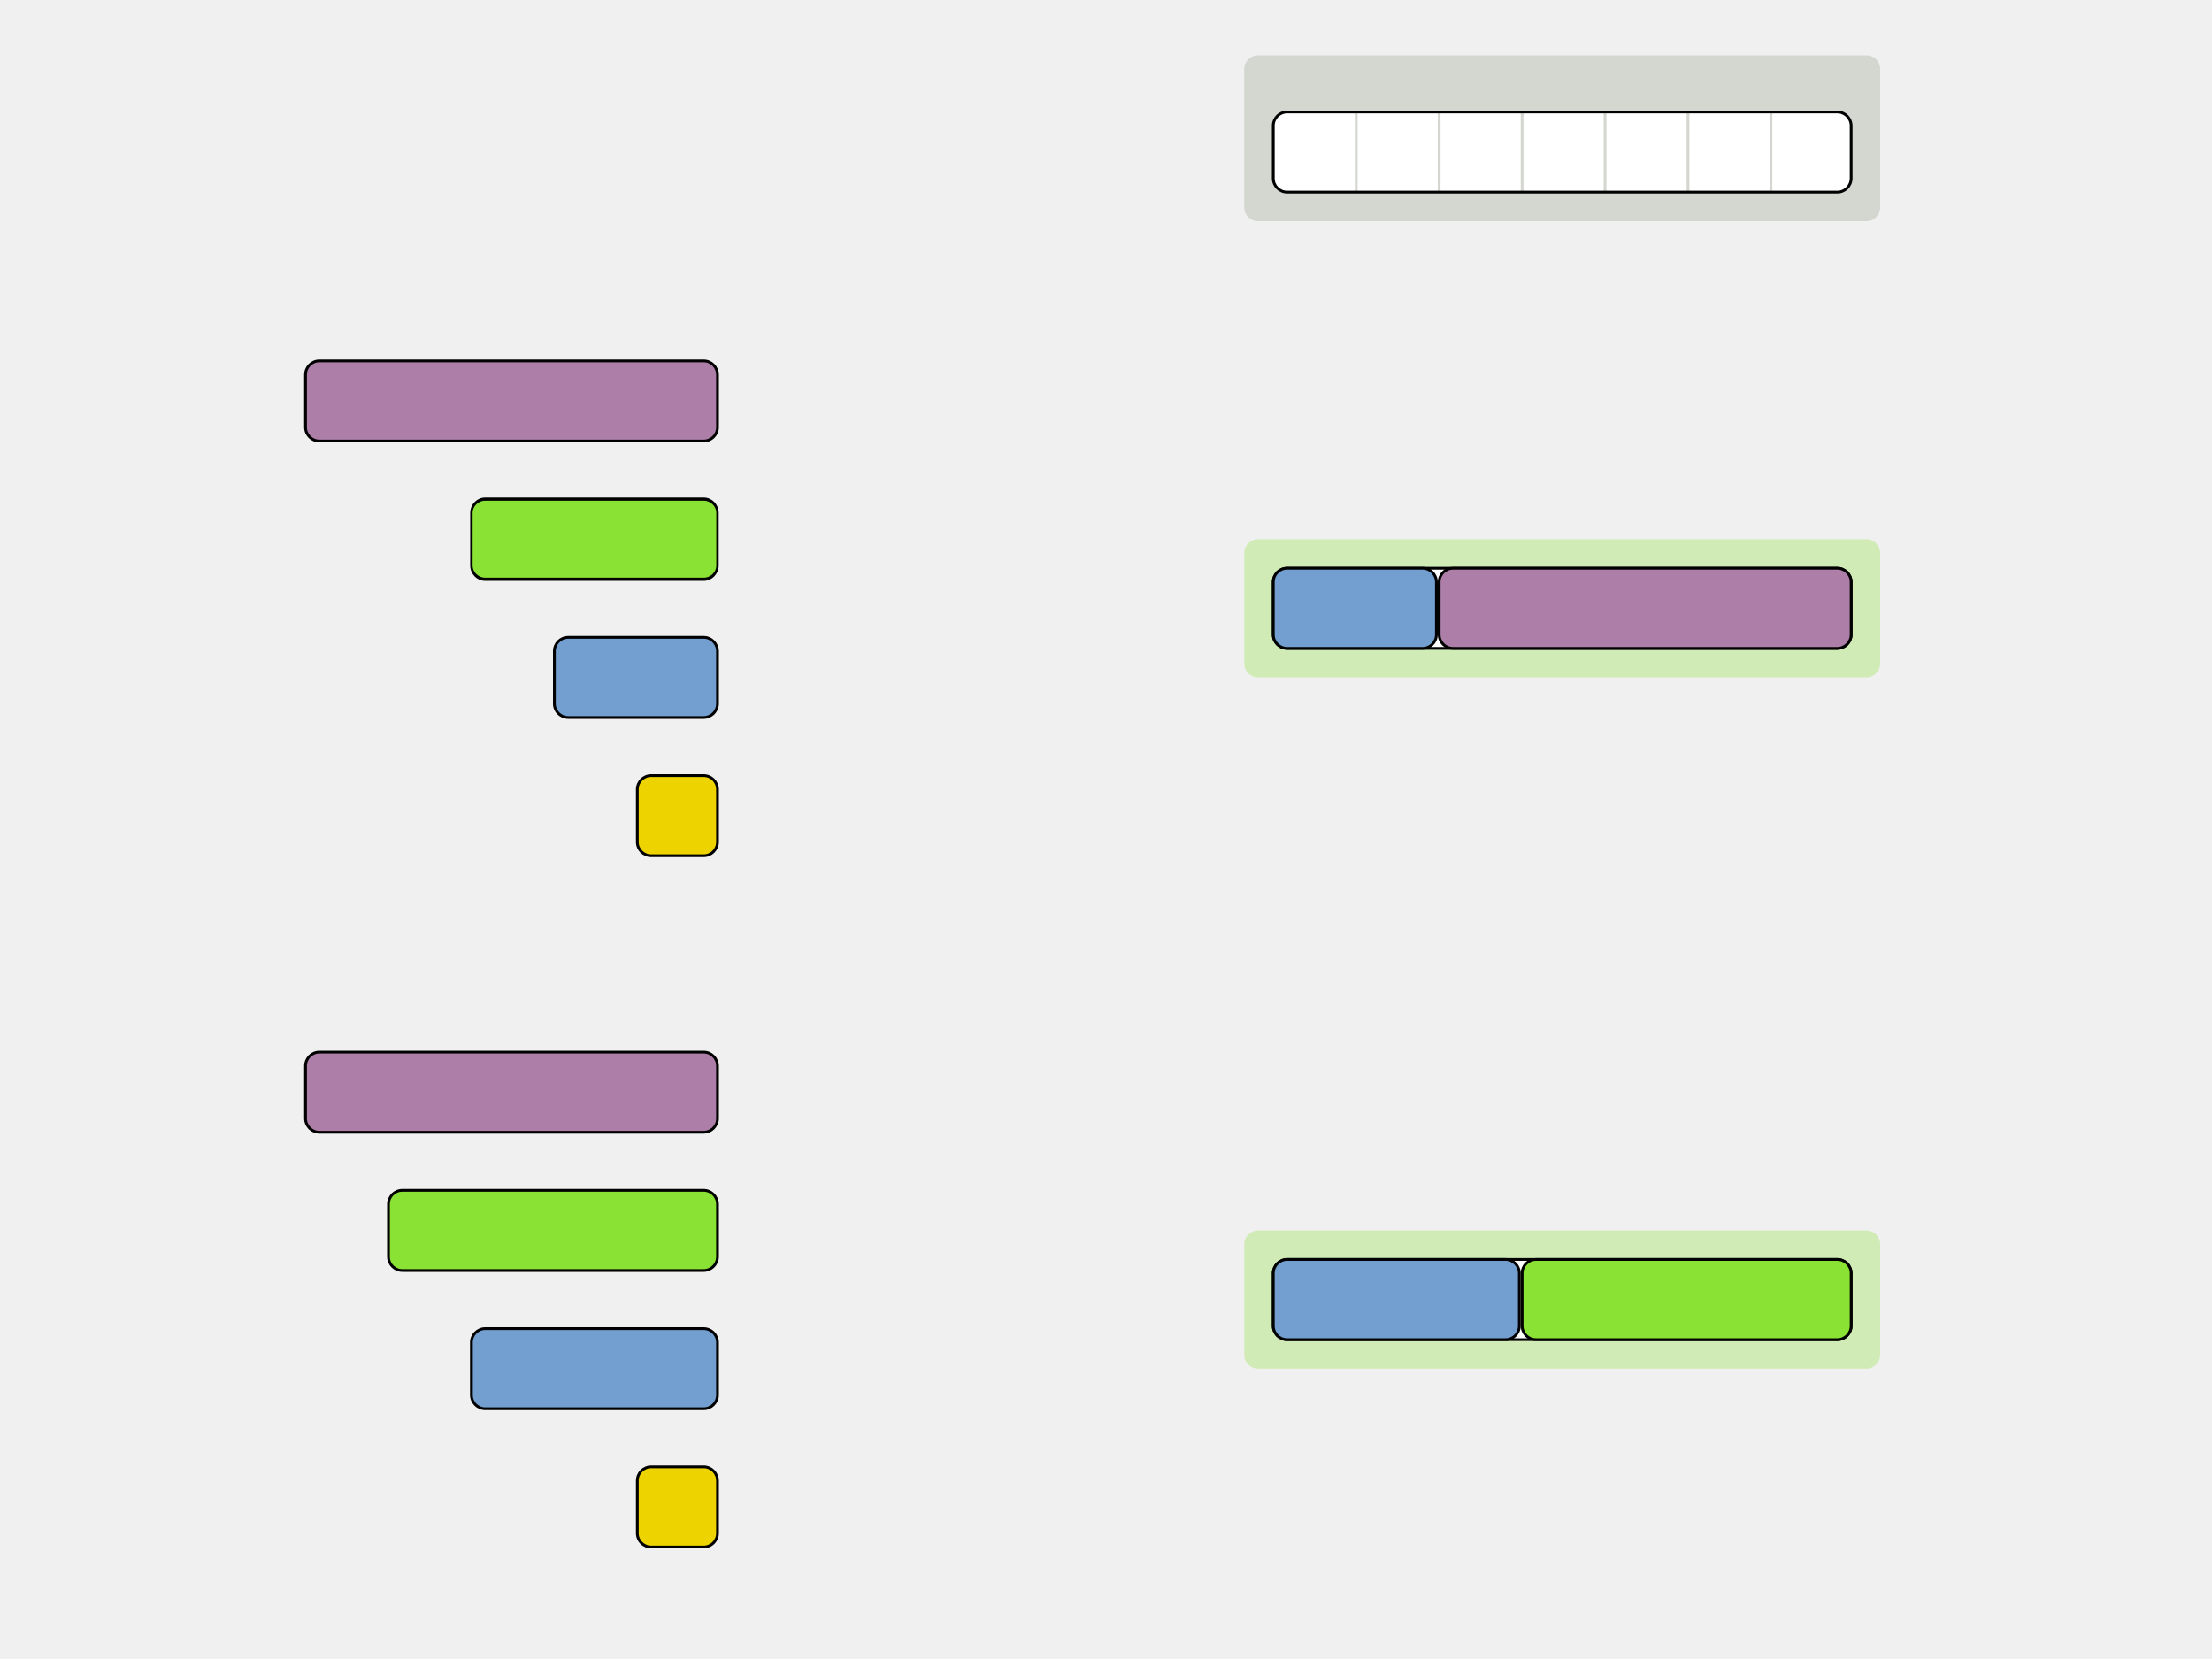
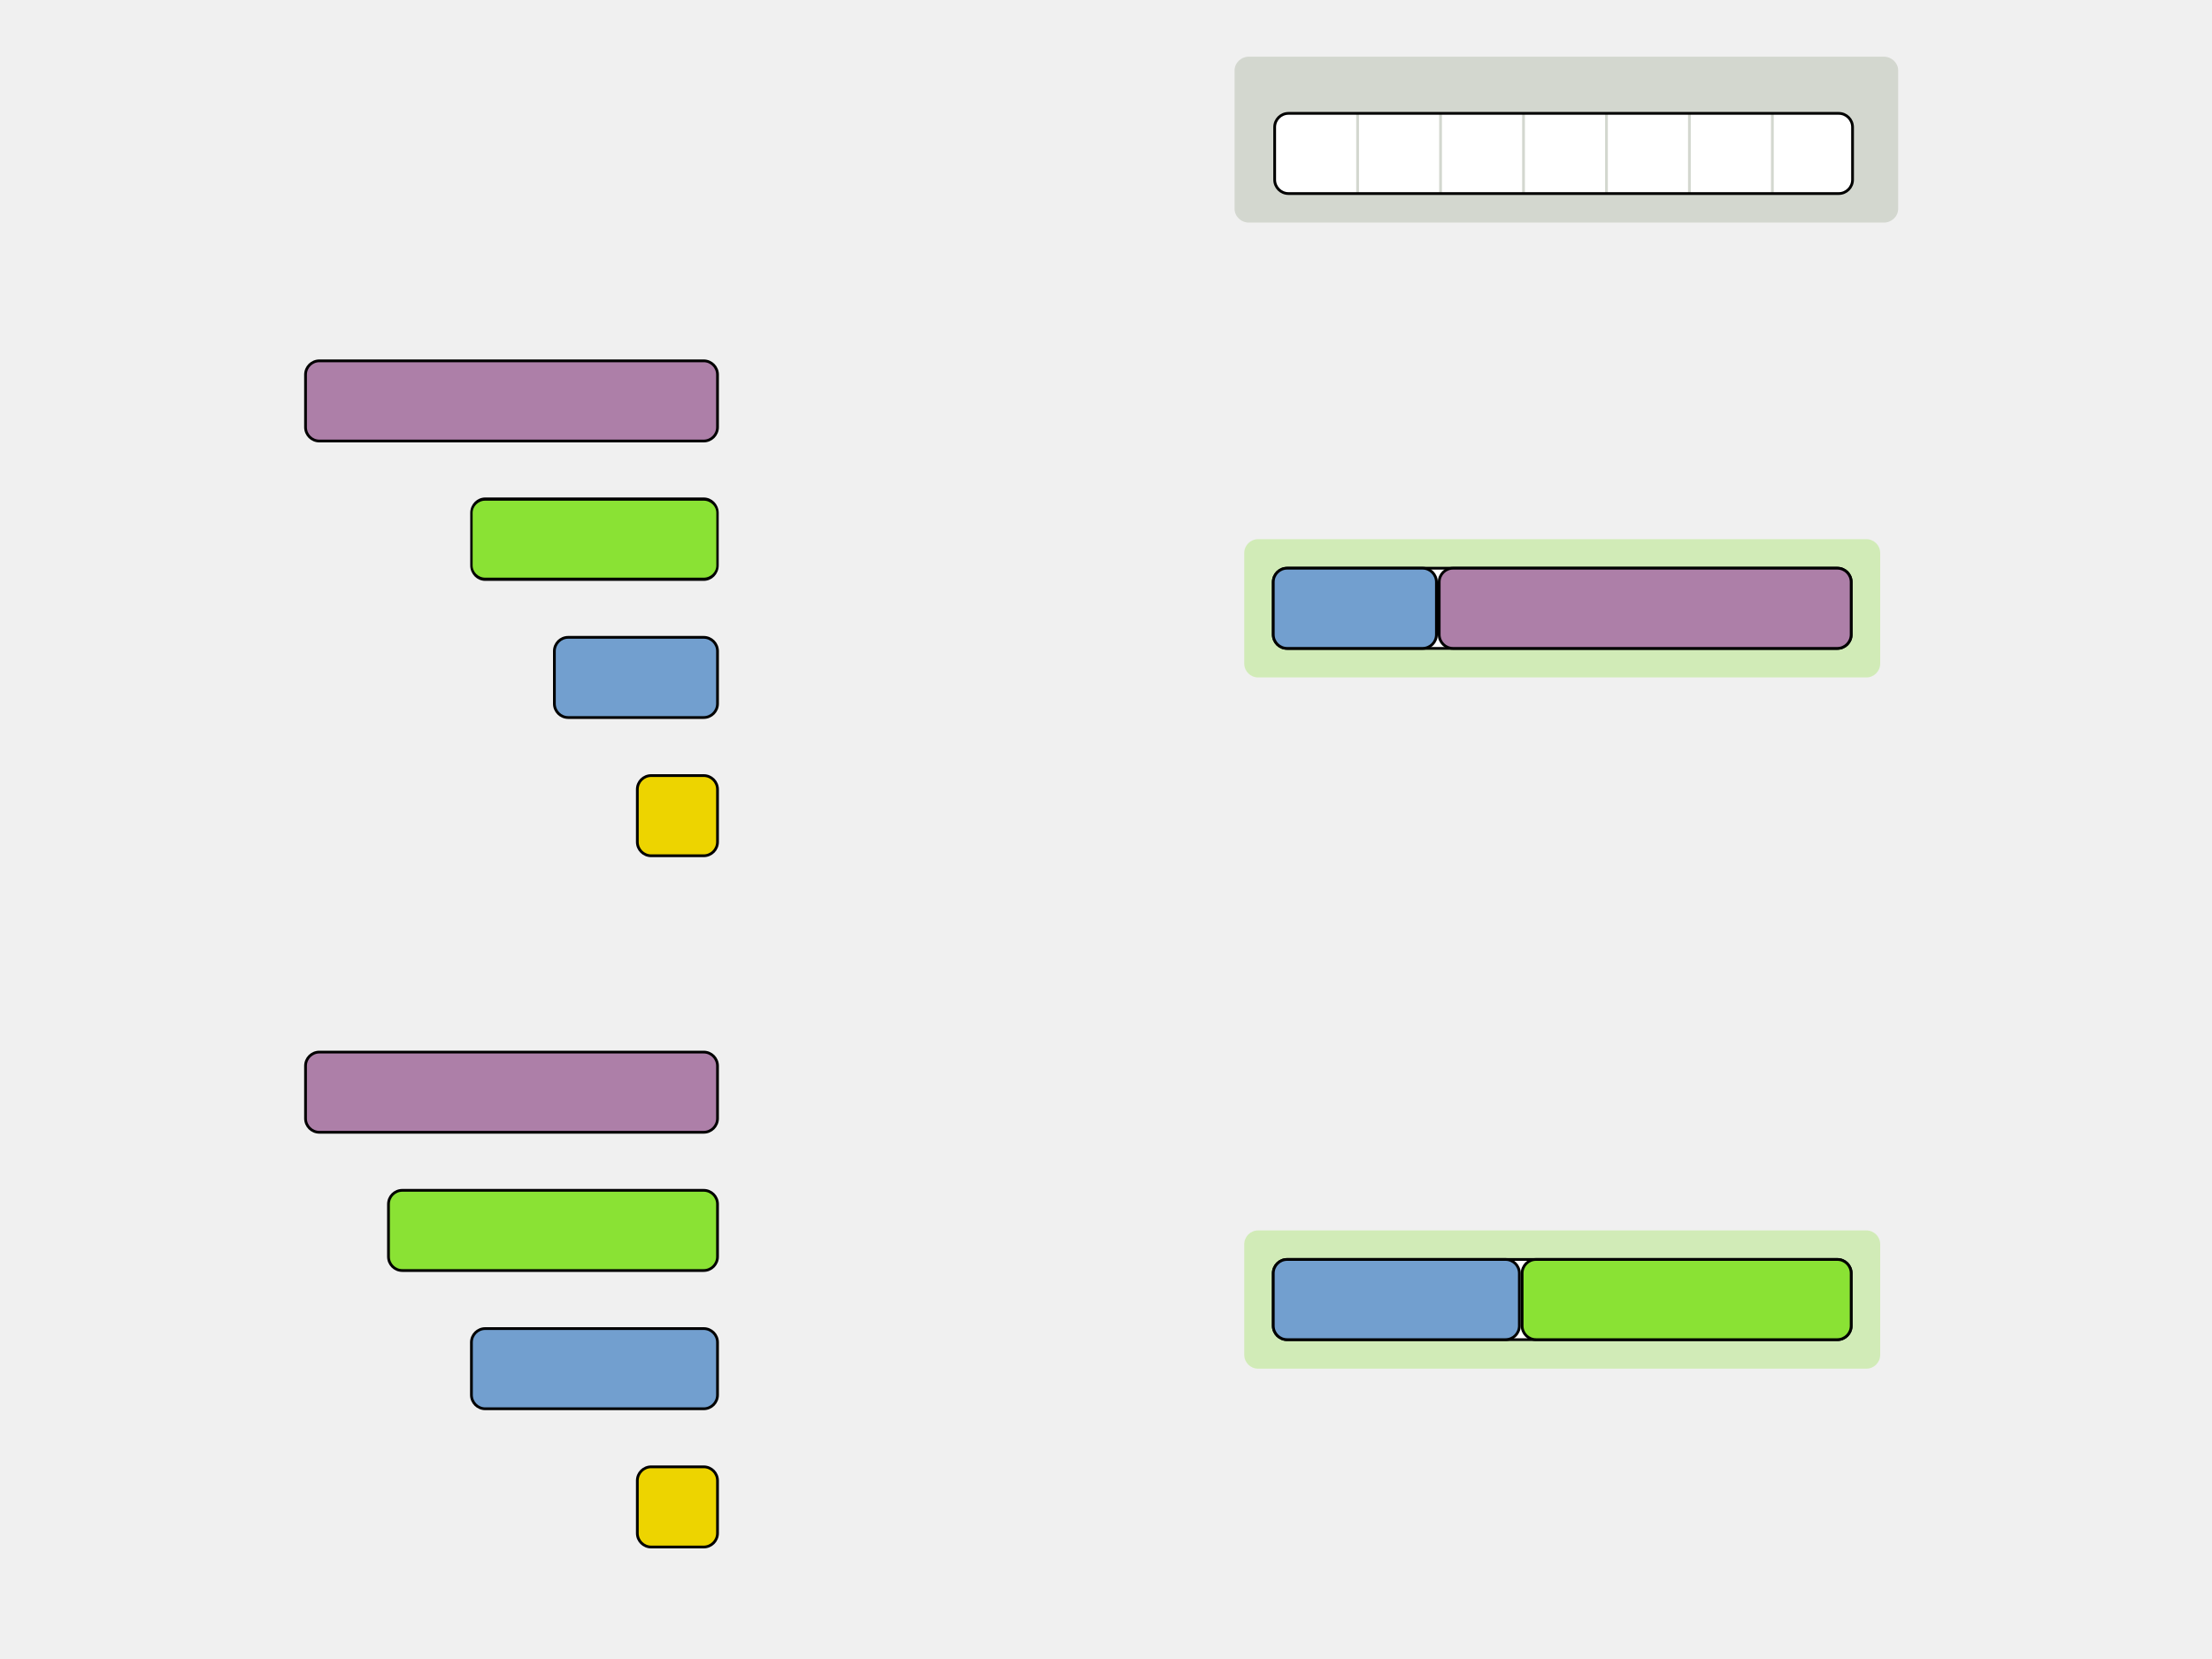
<svg xmlns="http://www.w3.org/2000/svg" width="800" height="600" id="svg2" version="1.1">
  <defs id="defs4">
    </defs>
  <g id="layer1" transform="translate(0,-452.3622)">
-     <rect style="fill:#d3d7cf;fill-opacity:1;stroke:none" id="rect3726" width="230" height="60" x="450" y="472.362" rx="5" ry="5" />
-     <rect ry="5" rx="5" y="492.862" x="460.5" height="29" width="209" id="rect3728" style="fill:#ffffff;fill-opacity:1;stroke:none" />
-     <path id="path4169" d="m 520.5,492.862 0,29" style="color:#000000;fill:none;stroke:#d3d7cf;stroke-width:1px;stroke-linecap:round;stroke-linejoin:round;stroke-miterlimit:4;stroke-opacity:1;stroke-dasharray:none;stroke-dashoffset:0;marker:none;visibility:visible;display:inline;overflow:visible;enable-background:accumulate" />
-     <path style="color:#000000;fill:none;stroke:#d3d7cf;stroke-width:1px;stroke-linecap:round;stroke-linejoin:round;stroke-miterlimit:4;stroke-opacity:1;stroke-dasharray:none;stroke-dashoffset:0;marker:none;visibility:visible;display:inline;overflow:visible;enable-background:accumulate" d="m 550.5,492.862 0,29" id="path4171" />
-     <path id="path4173" d="m 580.5,492.862 0,29" style="color:#000000;fill:none;stroke:#d3d7cf;stroke-width:1px;stroke-linecap:round;stroke-linejoin:round;stroke-miterlimit:4;stroke-opacity:1;stroke-dasharray:none;stroke-dashoffset:0;marker:none;visibility:visible;display:inline;overflow:visible;enable-background:accumulate" />
-     <path style="color:#000000;fill:none;stroke:#d3d7cf;stroke-width:1px;stroke-linecap:round;stroke-linejoin:round;stroke-miterlimit:4;stroke-opacity:1;stroke-dasharray:none;stroke-dashoffset:0;marker:none;visibility:visible;display:inline;overflow:visible;enable-background:accumulate" d="m 610.5,492.862 0,29" id="path4175" />
-     <path id="path4177" d="m 640.5,492.862 0,29" style="color:#000000;fill:none;stroke:#d3d7cf;stroke-width:1px;stroke-linecap:round;stroke-linejoin:round;stroke-miterlimit:4;stroke-opacity:1;stroke-dasharray:none;stroke-dashoffset:0;marker:none;visibility:visible;display:inline;overflow:visible;enable-background:accumulate" />
    <g id="g3165" transform="translate(0,199.9999)">
      <g transform="matrix(0.9971992,0,0,1,90.30809,-9.999849)" id="g3250">
        <rect ry="5" rx="5.014" y="692.862" x="50.333" height="29" width="119.334" id="rect3202" style="fill:#8ae234;stroke:#000000;stroke-width:1.001;stroke-linecap:round;stroke-linejoin:round;stroke-miterlimit:4;stroke-dasharray:none" />
      </g>
      <flowRoot transform="matrix(1.656899,0,0,1.656899,-230.3941,561.7217)" style="font-size:14.485px;font-style:normal;font-variant:normal;font-weight:normal;font-stretch:normal;text-align:center;line-height:125%;writing-mode:lr-tb;text-anchor:middle;fill:#000000;fill-opacity:1;stroke:none;font-family:Arial;-inkscape-font-specification:Arial" id="flowRoot3224" xml:space="preserve">
        <flowRegion id="flowRegion3226">
          <rect style="font-size:14.485px" y="72.811" x="223.547" height="18.106" width="72.424" id="rect3228" />
        </flowRegion>
        <flowPara id="flowPara3230">4</flowPara>
      </flowRoot>
    </g>
    <g id="g3173" transform="translate(0,159.9999)">
      <rect ry="5" rx="5" y="772.862" x="170.5" height="29" width="89" id="rect3232" style="fill:#729fcf;stroke:#000000;stroke-width:1;stroke-linecap:round;stroke-linejoin:round;stroke-miterlimit:4;stroke-dasharray:none" />
      <flowRoot xml:space="preserve" id="flowRoot3254" style="font-size:14.485px;font-style:normal;font-variant:normal;font-weight:normal;font-stretch:normal;text-align:center;line-height:125%;writing-mode:lr-tb;text-anchor:middle;fill:#000000;fill-opacity:1;stroke:none;font-family:Arial;-inkscape-font-specification:Arial" transform="matrix(1.656899,0,0,1.656899,-170.3941,651.7217)">
        <flowRegion id="flowRegion3256">
          <rect id="rect3258" width="54.318" height="18.106" x="205.44" y="72.811" style="font-size:14.485px" />
        </flowRegion>
        <flowPara id="flowPara3260">3</flowPara>
      </flowRoot>
    </g>
    <g id="g3264" transform="translate(0,99.99999)">
      <rect style="fill:#edd400;stroke:#000000;stroke-width:1;stroke-linecap:round;stroke-linejoin:round;stroke-miterlimit:4;stroke-dasharray:none" id="rect3262" width="29" height="29" x="230.5" y="882.862" rx="5" ry="5" />
      <flowRoot transform="matrix(1.656899,0,0,1.656899,-170.3941,761.7215)" style="font-size:14.485px;font-style:normal;font-variant:normal;font-weight:normal;font-stretch:normal;text-align:center;line-height:125%;writing-mode:lr-tb;text-anchor:middle;fill:#000000;fill-opacity:1;stroke:none;font-family:Arial;-inkscape-font-specification:Arial" id="flowRoot3284" xml:space="preserve">
        <flowRegion id="flowRegion3286">
          <rect style="font-size:14.485px" y="72.811" x="241.653" height="18.106" width="18.106" id="rect3288" />
        </flowRegion>
        <flowPara id="flowPara3290">1</flowPara>
      </flowRoot>
    </g>
-     <path style="color:#000000;fill:none;stroke:#d3d7cf;stroke-width:1px;stroke-linecap:round;stroke-linejoin:round;stroke-miterlimit:4;stroke-opacity:1;stroke-dasharray:none;stroke-dashoffset:0;marker:none;visibility:visible;display:inline;overflow:visible;enable-background:accumulate" d="m 490.5,492.862 0,29" id="path4165" />
-     <rect style="fill:none;stroke:#000000;stroke-width:1;stroke-linecap:round;stroke-linejoin:round;stroke-miterlimit:4;stroke-dasharray:none" id="rect3324" width="209" height="29" x="460.5" y="492.862" rx="5" ry="5" />
-     <flowRoot xml:space="preserve" id="flowRoot3328" style="font-size:14.485px;font-style:normal;font-variant:normal;font-weight:normal;font-stretch:normal;text-align:center;line-height:125%;writing-mode:lr-tb;text-anchor:middle;fill:#000000;fill-opacity:1;stroke:none;font-family:Arial;-inkscape-font-specification:Arial" transform="matrix(1.656899,0,0,1.656899,99.60592,371.7215)">
-       <flowRegion id="flowRegion3330">
-         <rect id="rect3332" width="126.743" height="18.106" x="217.511" y="72.811" style="font-size:14.485px" />
-       </flowRegion>
-       <flowPara id="flowPara3334">7</flowPara>
-     </flowRoot>
-     <flowRoot style="font-size:14px;font-style:normal;font-variant:normal;font-weight:normal;font-stretch:normal;text-align:center;line-height:125%;writing-mode:lr-tb;text-anchor:middle;fill:#000000;fill-opacity:1;stroke:none;font-family:Arial;-inkscape-font-specification:Arial" id="flowRoot3472-8" xml:space="preserve" transform="translate(130,408.5851)">
-       <flowRegion id="flowRegion3474-2">
-         <rect style="font-size:14px" y="63.777" x="330" height="20" width="210" id="rect3476-6" />
-       </flowRegion>
-       <flowPara id="flowPara3478-0">Computer CPU</flowPara>
-     </flowRoot>
    <g id="g3709" transform="translate(0,20)" />
    <flowRoot xml:space="preserve" id="flowRoot4157" style="fill:black;stroke:none;stroke-opacity:1;stroke-width:1px;stroke-linejoin:miter;stroke-linecap:butt;fill-opacity:1;font-family:Sans;font-style:normal;font-weight:normal;font-size:40px;line-height:125%;letter-spacing:0px;word-spacing:0px">
      <flowRegion id="flowRegion4159">
        <rect id="rect4161" width="10.955" height="72.472" x="16.011" y="-53.933" />
      </flowRegion>
      <flowPara id="flowPara4163" />
    </flowRoot>
    <flowRoot transform="translate(-85,747.2521)" xml:space="preserve" id="flowRoot4120-3" style="font-size:14px;font-style:normal;font-variant:normal;font-weight:normal;font-stretch:normal;text-align:center;line-height:125%;writing-mode:lr-tb;text-anchor:middle;fill:#000000;fill-opacity:1;stroke:none;font-family:Arial;-inkscape-font-specification:Arial">
      <flowRegion id="flowRegion4122-8">
        <rect id="rect4124-3" width="20" height="30" x="345" y="91.329" style="font-size:14px;text-align:center;text-anchor:middle" />
      </flowRegion>
      <flowPara id="flowPara4126-79">A</flowPara>
    </flowRoot>
    <flowRoot style="font-size:14px;font-style:normal;font-variant:normal;font-weight:normal;font-stretch:normal;text-align:center;line-height:125%;writing-mode:lr-tb;text-anchor:middle;fill:#000000;fill-opacity:1;stroke:none;font-family:Arial;-inkscape-font-specification:Arial" id="flowRoot3585" xml:space="preserve" transform="translate(-85,797.2524)">
      <flowRegion id="flowRegion3587">
        <rect style="font-size:14px;text-align:center;text-anchor:middle" y="91.329" x="345" height="30" width="20" id="rect3589" />
      </flowRegion>
      <flowPara id="flowPara3591">B</flowPara>
    </flowRoot>
    <flowRoot transform="translate(-85,847.2524)" xml:space="preserve" id="flowRoot3593" style="font-size:14px;font-style:normal;font-variant:normal;font-weight:normal;font-stretch:normal;text-align:center;line-height:125%;writing-mode:lr-tb;text-anchor:middle;fill:#000000;fill-opacity:1;stroke:none;font-family:Arial;-inkscape-font-specification:Arial">
      <flowRegion id="flowRegion3595">
        <rect id="rect3597" width="20" height="30" x="345" y="91.329" style="font-size:14px;text-align:center;text-anchor:middle" />
      </flowRegion>
      <flowPara id="flowPara3599">C</flowPara>
    </flowRoot>
    <flowRoot style="font-size:14px;font-style:normal;font-variant:normal;font-weight:normal;font-stretch:normal;text-align:center;line-height:125%;writing-mode:lr-tb;text-anchor:middle;fill:#000000;fill-opacity:1;stroke:none;font-family:Arial;-inkscape-font-specification:Arial" id="flowRoot3601" xml:space="preserve" transform="translate(-85,897.2525)">
      <flowRegion id="flowRegion3603">
        <rect style="font-size:14px;text-align:center;text-anchor:middle" y="91.329" x="345" height="30" width="20" id="rect3606" />
      </flowRegion>
      <flowPara id="flowPara3608">D</flowPara>
    </flowRoot>
    <g id="g3225" transform="translate(0,-75.00007)">
      <rect style="opacity:0.3;fill:#8ae234;fill-opacity:1;stroke:none" id="rect3746" width="230" height="50" x="450" y="972.362" rx="5" ry="5" />
      <rect ry="5" rx="5" y="982.862" x="460.5" height="29" width="209" id="rect3748" style="fill:#ffffff;fill-opacity:1;stroke:none" />
      <rect style="fill:none;stroke:#000000;stroke-width:1;stroke-linecap:round;stroke-linejoin:round;stroke-miterlimit:4;stroke-dasharray:none" id="rect3294" width="209" height="29" x="460.5" y="982.862" rx="5" ry="5" />
      <flowRoot style="font-size:14px;font-style:normal;font-variant:normal;font-weight:normal;font-stretch:normal;text-align:end;line-height:125%;writing-mode:lr-tb;text-anchor:end;fill:#4e9a06;fill-opacity:1;stroke:none;font-family:Arial;-inkscape-font-specification:Arial" id="flowRoot4120-4" xml:space="preserve" transform="translate(35,899.7311)">
        <flowRegion id="flowRegion4122-3">
          <rect style="font-size:14px;text-align:end;text-anchor:end;fill:#4e9a06" y="87.558" x="275" height="25.073" width="130" id="rect4124-0" />
        </flowRegion>
-         <flowPara id="flowPara4126-7">Optimal solution</flowPara>
+         <flowPara id="flowPara4126-7">Solution Optimale</flowPara>
      </flowRoot>
      <g transform="translate(410,299.9998)" id="g3207">
        <g transform="matrix(0.9971992,0,0,1,90.30809,-9.999849)" id="g3209">
          <rect ry="5" rx="5.014" y="692.862" x="50.333" height="29" width="119.334" id="rect3211" style="fill:#8ae234;stroke:#000000;stroke-width:1.001;stroke-linecap:round;stroke-linejoin:round;stroke-miterlimit:4;stroke-dasharray:none" />
        </g>
        <flowRoot transform="matrix(1.656899,0,0,1.656899,-230.3941,561.7217)" style="font-size:14.485px;font-style:normal;font-variant:normal;font-weight:normal;font-stretch:normal;text-align:center;line-height:125%;writing-mode:lr-tb;text-anchor:middle;fill:#000000;fill-opacity:1;stroke:none;font-family:Arial;-inkscape-font-specification:Arial" id="flowRoot3213" xml:space="preserve">
          <flowRegion id="flowRegion3215">
            <rect style="font-size:14.485px" y="72.811" x="223.547" height="18.106" width="72.424" id="rect3217" />
          </flowRegion>
          <flowPara id="flowPara3219">4</flowPara>
        </flowRoot>
      </g>
      <g transform="translate(290,210)" id="g3221">
        <rect ry="5" rx="5" y="772.862" x="170.5" height="29" width="89" id="rect3223" style="fill:#729fcf;stroke:#000000;stroke-width:1;stroke-linecap:round;stroke-linejoin:round;stroke-miterlimit:4;stroke-dasharray:none" />
        <flowRoot xml:space="preserve" id="flowRoot3225" style="font-size:14.485px;font-style:normal;font-variant:normal;font-weight:normal;font-stretch:normal;text-align:center;line-height:125%;writing-mode:lr-tb;text-anchor:middle;fill:#000000;fill-opacity:1;stroke:none;font-family:Arial;-inkscape-font-specification:Arial" transform="matrix(1.656899,0,0,1.656899,-170.3941,651.7217)">
          <flowRegion id="flowRegion3227">
            <rect id="rect3229" width="54.318" height="18.106" x="205.44" y="72.811" style="font-size:14.485px" />
          </flowRegion>
          <flowPara id="flowPara3231">3</flowPara>
        </flowRoot>
      </g>
    </g>
    <g id="g3667-6" transform="translate(90,-20.00001)">
      <rect ry="5" rx="5" y="602.862" x="20.5" height="29" width="149" id="rect2851-41-6" style="fill:#ad7fa8;stroke:#000000;stroke-width:1;stroke-linecap:round;stroke-linejoin:round;stroke-miterlimit:4;stroke-dasharray:none" />
      <flowRoot xml:space="preserve" id="flowRoot3154-5-4" style="font-size:14.485px;font-style:normal;font-variant:normal;font-weight:normal;font-stretch:normal;text-align:center;line-height:125%;writing-mode:lr-tb;text-anchor:middle;fill:#000000;fill-opacity:1;stroke:none;font-family:Arial;-inkscape-font-specification:Arial" transform="matrix(1.656899,0,0,1.656899,-350.3941,481.7215)">
        <flowRegion id="flowRegion3156-3-9">
          <rect id="rect3158-8-5" width="90.531" height="18.106" x="223.547" y="72.811" style="font-size:14.485px" />
        </flowRegion>
        <flowPara id="flowPara3160-8-0">5</flowPara>
      </flowRoot>
    </g>
    <g id="g3271" transform="translate(0,-70.00001)">
      <g transform="matrix(0.75,0,0,1,132.5,9.999994)" id="g3250-4">
        <rect ry="5" rx="6.667" y="692.862" x="50.667" height="29" width="118.667" id="rect3202-8" style="fill:#8ae234;stroke:#000000;stroke-width:1.155;stroke-linecap:round;stroke-linejoin:round;stroke-miterlimit:4;stroke-dasharray:none" />
      </g>
      <flowRoot transform="matrix(1.656899,0,0,1.656899,-230.3941,581.7215)" style="font-size:14.485px;font-style:normal;font-variant:normal;font-weight:normal;font-stretch:normal;text-align:center;line-height:125%;writing-mode:lr-tb;text-anchor:middle;fill:#000000;fill-opacity:1;stroke:none;font-family:Arial;-inkscape-font-specification:Arial" id="flowRoot3224-7" xml:space="preserve">
        <flowRegion id="flowRegion3226-1">
          <rect style="font-size:14.485px" y="72.811" x="241.653" height="18.106" width="54.318" id="rect3228-7" />
        </flowRegion>
        <flowPara id="flowPara3230-2">3</flowPara>
      </flowRoot>
    </g>
    <g id="g3681" transform="translate(90,-100)">
      <rect ry="5" rx="5" y="782.862" x="110.5" height="29" width="59" id="rect3232-7" style="fill:#729fcf;stroke:#000000;stroke-width:1;stroke-linecap:round;stroke-linejoin:round;stroke-miterlimit:4;stroke-dasharray:none" />
      <flowRoot xml:space="preserve" id="flowRoot3254-2" style="font-size:14.485px;font-style:normal;font-variant:normal;font-weight:normal;font-stretch:normal;text-align:center;line-height:125%;writing-mode:lr-tb;text-anchor:middle;fill:#000000;fill-opacity:1;stroke:none;font-family:Arial;-inkscape-font-specification:Arial" transform="matrix(1.656899,0,0,1.656899,-260.3941,661.7215)">
        <flowRegion id="flowRegion3256-2">
          <rect id="rect3258-6" width="36.212" height="18.106" x="223.547" y="72.811" style="font-size:14.485px" />
        </flowRegion>
        <flowPara id="flowPara3260-1">2</flowPara>
      </flowRoot>
    </g>
    <g id="g3667" transform="translate(90,230)">
      <rect ry="5" rx="5" y="602.862" x="20.5" height="29" width="149" id="rect2851-41" style="fill:#ad7fa8;stroke:#000000;stroke-width:1;stroke-linecap:round;stroke-linejoin:round;stroke-miterlimit:4;stroke-dasharray:none" />
      <flowRoot xml:space="preserve" id="flowRoot3154-5" style="font-size:14.485px;font-style:normal;font-variant:normal;font-weight:normal;font-stretch:normal;text-align:center;line-height:125%;writing-mode:lr-tb;text-anchor:middle;fill:#000000;fill-opacity:1;stroke:none;font-family:Arial;-inkscape-font-specification:Arial" transform="matrix(1.656899,0,0,1.656899,-350.3941,481.7215)">
        <flowRegion id="flowRegion3156-3">
          <rect id="rect3158-8" width="90.531" height="18.106" x="223.547" y="72.811" style="font-size:14.485px" />
        </flowRegion>
        <flowPara id="flowPara3160-8">5</flowPara>
      </flowRoot>
    </g>
    <g id="g3264-0" transform="translate(0,-150)">
      <rect style="fill:#edd400;stroke:#000000;stroke-width:1;stroke-linecap:round;stroke-linejoin:round;stroke-miterlimit:4;stroke-dasharray:none" id="rect3262-6" width="29" height="29" x="230.5" y="882.862" rx="5" ry="5" />
      <flowRoot transform="matrix(1.656899,0,0,1.656899,-170.3941,761.7215)" style="font-size:14.485px;font-style:normal;font-variant:normal;font-weight:normal;font-stretch:normal;text-align:center;line-height:125%;writing-mode:lr-tb;text-anchor:middle;fill:#000000;fill-opacity:1;stroke:none;font-family:Arial;-inkscape-font-specification:Arial" id="flowRoot3284-1" xml:space="preserve">
        <flowRegion id="flowRegion3286-5">
          <rect style="font-size:14.485px" y="72.811" x="241.653" height="18.106" width="18.106" id="rect3288-9" />
        </flowRegion>
        <flowPara id="flowPara3290-4">1</flowPara>
      </flowRoot>
    </g>
    <flowRoot transform="translate(-85,497.2521)" xml:space="preserve" id="flowRoot4120-3-9" style="font-size:14px;font-style:normal;font-variant:normal;font-weight:normal;font-stretch:normal;text-align:center;line-height:125%;writing-mode:lr-tb;text-anchor:middle;fill:#000000;fill-opacity:1;stroke:none;font-family:Arial;-inkscape-font-specification:Arial">
      <flowRegion id="flowRegion4122-8-4">
        <rect id="rect4124-3-8" width="20" height="30" x="345" y="91.329" style="font-size:14px;text-align:center;text-anchor:middle" />
      </flowRegion>
      <flowPara id="flowPara4126-79-1">A</flowPara>
    </flowRoot>
    <flowRoot style="font-size:14px;font-style:normal;font-variant:normal;font-weight:normal;font-stretch:normal;text-align:center;line-height:125%;writing-mode:lr-tb;text-anchor:middle;fill:#000000;fill-opacity:1;stroke:none;font-family:Arial;-inkscape-font-specification:Arial" id="flowRoot3585-2" xml:space="preserve" transform="translate(-85,547.2524)">
      <flowRegion id="flowRegion3587-9">
        <rect style="font-size:14px;text-align:center;text-anchor:middle" y="91.329" x="345" height="30" width="20" id="rect3589-3" />
      </flowRegion>
      <flowPara id="flowPara3591-9">B</flowPara>
    </flowRoot>
    <flowRoot transform="translate(-85,597.2524)" xml:space="preserve" id="flowRoot3593-0" style="font-size:14px;font-style:normal;font-variant:normal;font-weight:normal;font-stretch:normal;text-align:center;line-height:125%;writing-mode:lr-tb;text-anchor:middle;fill:#000000;fill-opacity:1;stroke:none;font-family:Arial;-inkscape-font-specification:Arial">
      <flowRegion id="flowRegion3595-8">
        <rect id="rect3597-8" width="20" height="30" x="345" y="91.329" style="font-size:14px;text-align:center;text-anchor:middle" />
      </flowRegion>
      <flowPara id="flowPara3599-5">C</flowPara>
    </flowRoot>
    <flowRoot style="font-size:14px;font-style:normal;font-variant:normal;font-weight:normal;font-stretch:normal;text-align:center;line-height:125%;writing-mode:lr-tb;text-anchor:middle;fill:#000000;fill-opacity:1;stroke:none;font-family:Arial;-inkscape-font-specification:Arial" id="flowRoot3601-0" xml:space="preserve" transform="translate(-85,647.2525)">
      <flowRegion id="flowRegion3603-9">
        <rect style="font-size:14px;text-align:center;text-anchor:middle" y="91.329" x="345" height="30" width="20" id="rect3606-6" />
      </flowRegion>
      <flowPara id="flowPara3608-3">D</flowPara>
    </flowRoot>
    <g id="g3204" transform="translate(0,-75.00001)">
      <rect style="opacity:0.3;fill:#8ae234;fill-opacity:1;stroke:none" id="rect3746-1" width="230" height="50" x="450" y="722.362" rx="5" ry="5" />
      <rect ry="5" rx="5" y="732.862" x="460.5" height="29" width="209" id="rect3748-4" style="fill:#ffffff;fill-opacity:1;stroke:none" />
      <rect style="fill:none;stroke:#000000;stroke-width:1;stroke-linecap:round;stroke-linejoin:round;stroke-miterlimit:4;stroke-dasharray:none" id="rect3294-3" width="209" height="29" x="460.5" y="732.862" rx="5" ry="5" />
      <g transform="translate(500,130)" id="g3819">
        <rect style="fill:#ad7fa8;stroke:#000000;stroke-width:1;stroke-linecap:round;stroke-linejoin:round;stroke-miterlimit:4;stroke-dasharray:none" id="rect3821" width="149" height="29" x="20.5" y="602.862" rx="5" ry="5" />
        <flowRoot transform="matrix(1.656899,0,0,1.656899,-350.3941,481.7215)" style="font-size:14.485px;font-style:normal;font-variant:normal;font-weight:normal;font-stretch:normal;text-align:center;line-height:125%;writing-mode:lr-tb;text-anchor:middle;fill:#000000;fill-opacity:1;stroke:none;font-family:Arial;-inkscape-font-specification:Arial" id="flowRoot3823" xml:space="preserve">
          <flowRegion id="flowRegion3825">
            <rect style="font-size:14.485px" y="72.811" x="223.547" height="18.106" width="90.531" id="rect3827" />
          </flowRegion>
          <flowPara id="flowPara3829">5</flowPara>
        </flowRoot>
      </g>
      <flowRoot style="font-size:14px;font-style:normal;font-variant:normal;font-weight:normal;font-stretch:normal;text-align:end;line-height:125%;writing-mode:lr-tb;text-anchor:end;fill:#4e9a06;fill-opacity:1;stroke:none;font-family:Arial;-inkscape-font-specification:Arial" id="flowRoot4120-4-6" xml:space="preserve" transform="translate(35,649.7311)">
        <flowRegion id="flowRegion4122-3-5">
          <rect style="font-size:14px;text-align:end;text-anchor:end;fill:#4e9a06" y="87.558" x="275" height="25.073" width="130" id="rect4124-0-6" />
        </flowRegion>
-         <flowPara id="flowPara4126-7-3">Optimal solution</flowPara>
+         <flowPara id="flowPara4126-7-3">Solution Optimale</flowPara>
      </flowRoot>
      <g id="g3279" transform="translate(350,-50.00002)">
        <rect ry="5" rx="5" y="782.862" x="110.5" height="29" width="59" id="rect3281" style="fill:#729fcf;stroke:#000000;stroke-width:1;stroke-linecap:round;stroke-linejoin:round;stroke-miterlimit:4;stroke-dasharray:none" />
        <flowRoot xml:space="preserve" id="flowRoot3283" style="font-size:14.485px;font-style:normal;font-variant:normal;font-weight:normal;font-stretch:normal;text-align:center;line-height:125%;writing-mode:lr-tb;text-anchor:middle;fill:#000000;fill-opacity:1;stroke:none;font-family:Arial;-inkscape-font-specification:Arial" transform="matrix(1.656899,0,0,1.656899,-260.3941,661.7215)">
          <flowRegion id="flowRegion3285">
            <rect id="rect3287" width="36.212" height="18.106" x="223.547" y="72.811" style="font-size:14.485px" />
          </flowRegion>
          <flowPara id="flowPara3289">2</flowPara>
        </flowRoot>
      </g>
    </g>
-     <flowRoot transform="translate(-220,488.585)" xml:space="preserve" id="flowRoot3985-8" style="font-size:14px;font-style:normal;font-variant:normal;font-weight:normal;font-stretch:normal;text-align:center;line-height:125%;writing-mode:lr-tb;text-anchor:middle;fill:#000000;fill-opacity:1;stroke:none;font-family:Arial;-inkscape-font-specification:Arial">
-       <flowRegion id="flowRegion3987-1">
-         <rect id="rect3989-2" width="150" height="30" x="330" y="53.777" style="font-size:14px" />
-       </flowRegion>
-       <flowPara id="flowPara3991-7">Processes CPU</flowPara>
-     </flowRoot>
-     <flowRoot style="font-size:14px;font-style:normal;font-variant:normal;font-weight:normal;font-stretch:normal;text-align:center;line-height:125%;writing-mode:lr-tb;text-anchor:middle;fill:#000000;fill-opacity:1;stroke:none;font-family:Arial;-inkscape-font-specification:Arial" id="flowRoot3174" xml:space="preserve" transform="translate(-220,738.585)">
+     <flowRoot style="font-size:14px;font-style:normal;font-variant:normal;font-weight:normal;font-stretch:normal;text-align:center;line-height:125%;writing-mode:lr-tb;text-anchor:middle;fill:#000000;fill-opacity:1;stroke:none;font-family:Arial;-inkscape-font-specification:Arial" id="flowRoot3174" xml:space="preserve" transform="translate(-215,734.8039)">
      <flowRegion id="flowRegion3176">
-         <rect style="font-size:14px" y="53.777" x="330" height="30" width="150" id="rect3178" />
-       </flowRegion>
-       <flowPara id="flowPara3180">Processes CPU</flowPara>
-     </flowRoot>
-     <flowRoot transform="translate(-364.7344,166.9354)" style="font-size:28px;font-style:normal;font-variant:normal;font-weight:normal;font-stretch:normal;text-align:start;line-height:125%;writing-mode:lr-tb;text-anchor:start;fill:#000000;fill-opacity:1;stroke:none;display:inline;font-family:Arial;-inkscape-font-specification:Arial" id="flowRoot3215" xml:space="preserve">
+         <rect style="font-size:14px" y="53.777" x="330" height="40" width="150" id="rect3178" />
+       </flowRegion>
+       <flowPara id="flowPara3180">Ressource CPU assignée au Processus CPUe au</flowPara>
+     </flowRoot>
+     <flowRoot transform="translate(-364.75,159.3705)" style="font-size:28px;font-style:normal;font-variant:normal;font-weight:normal;font-stretch:normal;text-align:start;line-height:125%;writing-mode:lr-tb;text-anchor:start;fill:#000000;fill-opacity:1;stroke:none;display:inline;font-family:Arial;-inkscape-font-specification:Arial" id="flowRoot3215" xml:space="preserve">
      <flowRegion id="flowRegion3217">
-         <rect style="font-size:28px;text-align:start;text-anchor:start" y="305.427" x="394.734" height="70" width="400" id="rect3219" />
-       </flowRegion>
-       <flowPara id="flowPara3367">This is... <flowSpan style="font-weight:bold" id="flowSpan3371">NP Complete</flowSpan>
+         <rect style="font-size:28px;text-align:start;text-anchor:start" y="305.427" x="394.734" height="70" width="310" id="rect3219" />
+       </flowRegion>
+       <flowPara id="flowPara3367">Ceci est un problème... <flowSpan style="font-weight:bold" id="flowSpan3371">NP Complete</flowSpan>
      </flowPara>
    </flowRoot>
    <flowRoot xml:space="preserve" id="flowRoot4302" style="font-size:28px;font-style:normal;font-variant:normal;font-weight:normal;font-stretch:normal;text-align:center;line-height:125%;writing-mode:lr-tb;text-anchor:middle;fill:#000000;fill-opacity:1;stroke:none;display:inline;font-family:Arial;-inkscape-font-specification:Arial" transform="translate(10.53613,424.6655)">
      <flowRegion id="flowRegion4304">
-         <rect id="rect4306" width="469.464" height="106.119" x="320" y="320" style="font-size:28px;text-align:center;text-anchor:middle" />
-       </flowRegion>
-       <flowPara id="flowPara3335">Can any algorithm</flowPara>
-       <flowPara id="flowPara3339">find the optimal solution</flowPara>
-       <flowPara id="flowPara3327">and scale out?</flowPara>
+         <rect id="rect4306" width="469.464" height="137.696" x="320" y="320" style="font-size:28px;text-align:center;text-anchor:middle" />
+       </flowRegion>
+       <flowPara id="flowPara3335">Existe t-il un algorithme</flowPara>
+       <flowPara id="flowPara3327">capable de trouver la solution optimale à grande échelle ?</flowPara>
+     </flowRoot>
+     <flowRoot xml:space="preserve" id="flowRoot3178" style="fill:black;stroke:none;stroke-opacity:1;stroke-width:1px;stroke-linejoin:miter;stroke-linecap:butt;fill-opacity:1;font-family:Sans;font-style:normal;font-weight:normal;font-size:40px;line-height:125%;letter-spacing:0px;word-spacing:0px">
+       <flowRegion id="flowRegion3180">
+         <rect id="rect3182" width="396.198" height="161.217" x="401.521" y="2.281" />
+       </flowRegion>
+       <flowPara id="flowPara3184" />
+     </flowRoot>
+     <rect style="fill:#d3d7cf;fill-opacity:1;stroke:none" id="rect3726-6" width="240" height="60" x="446.5" y="472.862" rx="5.217" ry="5" />
+     <rect ry="5" rx="5" y="493.362" x="461" height="29" width="209" id="rect3728-3" style="fill:#ffffff;fill-opacity:1;stroke:none" />
+     <path id="path4169-0" d="m 521,493.362 0,29" style="color:#000000;fill:none;stroke:#d3d7cf;stroke-width:1px;stroke-linecap:round;stroke-linejoin:round;stroke-miterlimit:4;stroke-opacity:1;stroke-dasharray:none;stroke-dashoffset:0;marker:none;visibility:visible;display:inline;overflow:visible;enable-background:accumulate" />
+     <path style="color:#000000;fill:none;stroke:#d3d7cf;stroke-width:1px;stroke-linecap:round;stroke-linejoin:round;stroke-miterlimit:4;stroke-opacity:1;stroke-dasharray:none;stroke-dashoffset:0;marker:none;visibility:visible;display:inline;overflow:visible;enable-background:accumulate" d="m 551,493.362 0,29" id="path4171-0" />
+     <path id="path4173-0" d="m 581,493.362 0,29" style="color:#000000;fill:none;stroke:#d3d7cf;stroke-width:1px;stroke-linecap:round;stroke-linejoin:round;stroke-miterlimit:4;stroke-opacity:1;stroke-dasharray:none;stroke-dashoffset:0;marker:none;visibility:visible;display:inline;overflow:visible;enable-background:accumulate" />
+     <path style="color:#000000;fill:none;stroke:#d3d7cf;stroke-width:1px;stroke-linecap:round;stroke-linejoin:round;stroke-miterlimit:4;stroke-opacity:1;stroke-dasharray:none;stroke-dashoffset:0;marker:none;visibility:visible;display:inline;overflow:visible;enable-background:accumulate" d="m 611,493.362 0,29" id="path4175-4" />
+     <path id="path4177-4" d="m 641,493.362 0,29" style="color:#000000;fill:none;stroke:#d3d7cf;stroke-width:1px;stroke-linecap:round;stroke-linejoin:round;stroke-miterlimit:4;stroke-opacity:1;stroke-dasharray:none;stroke-dashoffset:0;marker:none;visibility:visible;display:inline;overflow:visible;enable-background:accumulate" />
+     <path style="color:#000000;fill:none;stroke:#d3d7cf;stroke-width:1px;stroke-linecap:round;stroke-linejoin:round;stroke-miterlimit:4;stroke-opacity:1;stroke-dasharray:none;stroke-dashoffset:0;marker:none;visibility:visible;display:inline;overflow:visible;enable-background:accumulate" d="m 491,493.362 0,29" id="path4165-9" />
+     <rect style="fill:none;stroke:#000000;stroke-width:1;stroke-linecap:round;stroke-linejoin:round;stroke-miterlimit:4;stroke-dasharray:none" id="rect3324-4" width="209" height="29" x="461" y="493.362" rx="5" ry="5" />
+     <flowRoot xml:space="preserve" id="flowRoot3328-9" style="font-size:14.485px;font-style:normal;font-variant:normal;font-weight:normal;font-stretch:normal;text-align:center;line-height:125%;writing-mode:lr-tb;text-anchor:middle;fill:#000000;fill-opacity:1;stroke:none;font-family:Arial;-inkscape-font-specification:Arial" transform="matrix(1.656899,0,0,1.656899,100.1059,372.2215)">
+       <flowRegion id="flowRegion3330-0">
+         <rect id="rect3332-2" width="126.743" height="18.106" x="217.511" y="72.811" style="font-size:14.485px" />
+       </flowRegion>
+       <flowPara id="flowPara3334-0">7</flowPara>
+     </flowRoot>
+     <flowRoot style="font-size:14px;font-style:normal;font-variant:normal;font-weight:normal;font-stretch:normal;text-align:center;line-height:125%;writing-mode:lr-tb;text-anchor:middle;fill:#000000;fill-opacity:1;stroke:none;font-family:Arial;-inkscape-font-specification:Arial" id="flowRoot3472-8-2" xml:space="preserve" transform="translate(116.5,409.0851)">
+       <flowRegion id="flowRegion3474-2-0">
+         <rect style="font-size:14px" y="63.777" x="330" height="20" width="240" id="rect3476-6-7" />
+       </flowRegion>
+       <flowPara id="flowPara3478-0-5">Ressource CPU assignée au Serveur</flowPara>
+     </flowRoot>
+     <flowRoot xml:space="preserve" id="flowRoot3264" style="fill:black;stroke:none;stroke-opacity:1;stroke-width:1px;stroke-linejoin:miter;stroke-linecap:butt;fill-opacity:1;font-family:Sans;font-style:normal;font-weight:normal;font-size:40px;line-height:125%;letter-spacing:0px;word-spacing:0px">
+       <flowRegion id="flowRegion3266">
+         <rect id="rect3268" width="250.19" height="57.034" x="79.087" y="72.243" />
+       </flowRegion>
+       <flowPara id="flowPara3270" />
+     </flowRoot>
+     <flowRoot style="font-size:14px;font-style:normal;font-variant:normal;font-weight:normal;font-stretch:normal;text-align:center;line-height:125%;writing-mode:lr-tb;text-anchor:middle;fill:#000000;fill-opacity:1;stroke:none;font-family:Arial;-inkscape-font-specification:Arial" id="flowRoot3174-0" xml:space="preserve" transform="translate(-215,484.8039)">
+       <flowRegion id="flowRegion3176-1">
+         <rect style="font-size:14px" y="53.777" x="330" height="40" width="150" id="rect3178-8" />
+       </flowRegion>
+       <flowPara id="flowPara3180-2">Ressource CPU assignée au Processus CPUe au</flowPara>
    </flowRoot>
  </g>
</svg>
